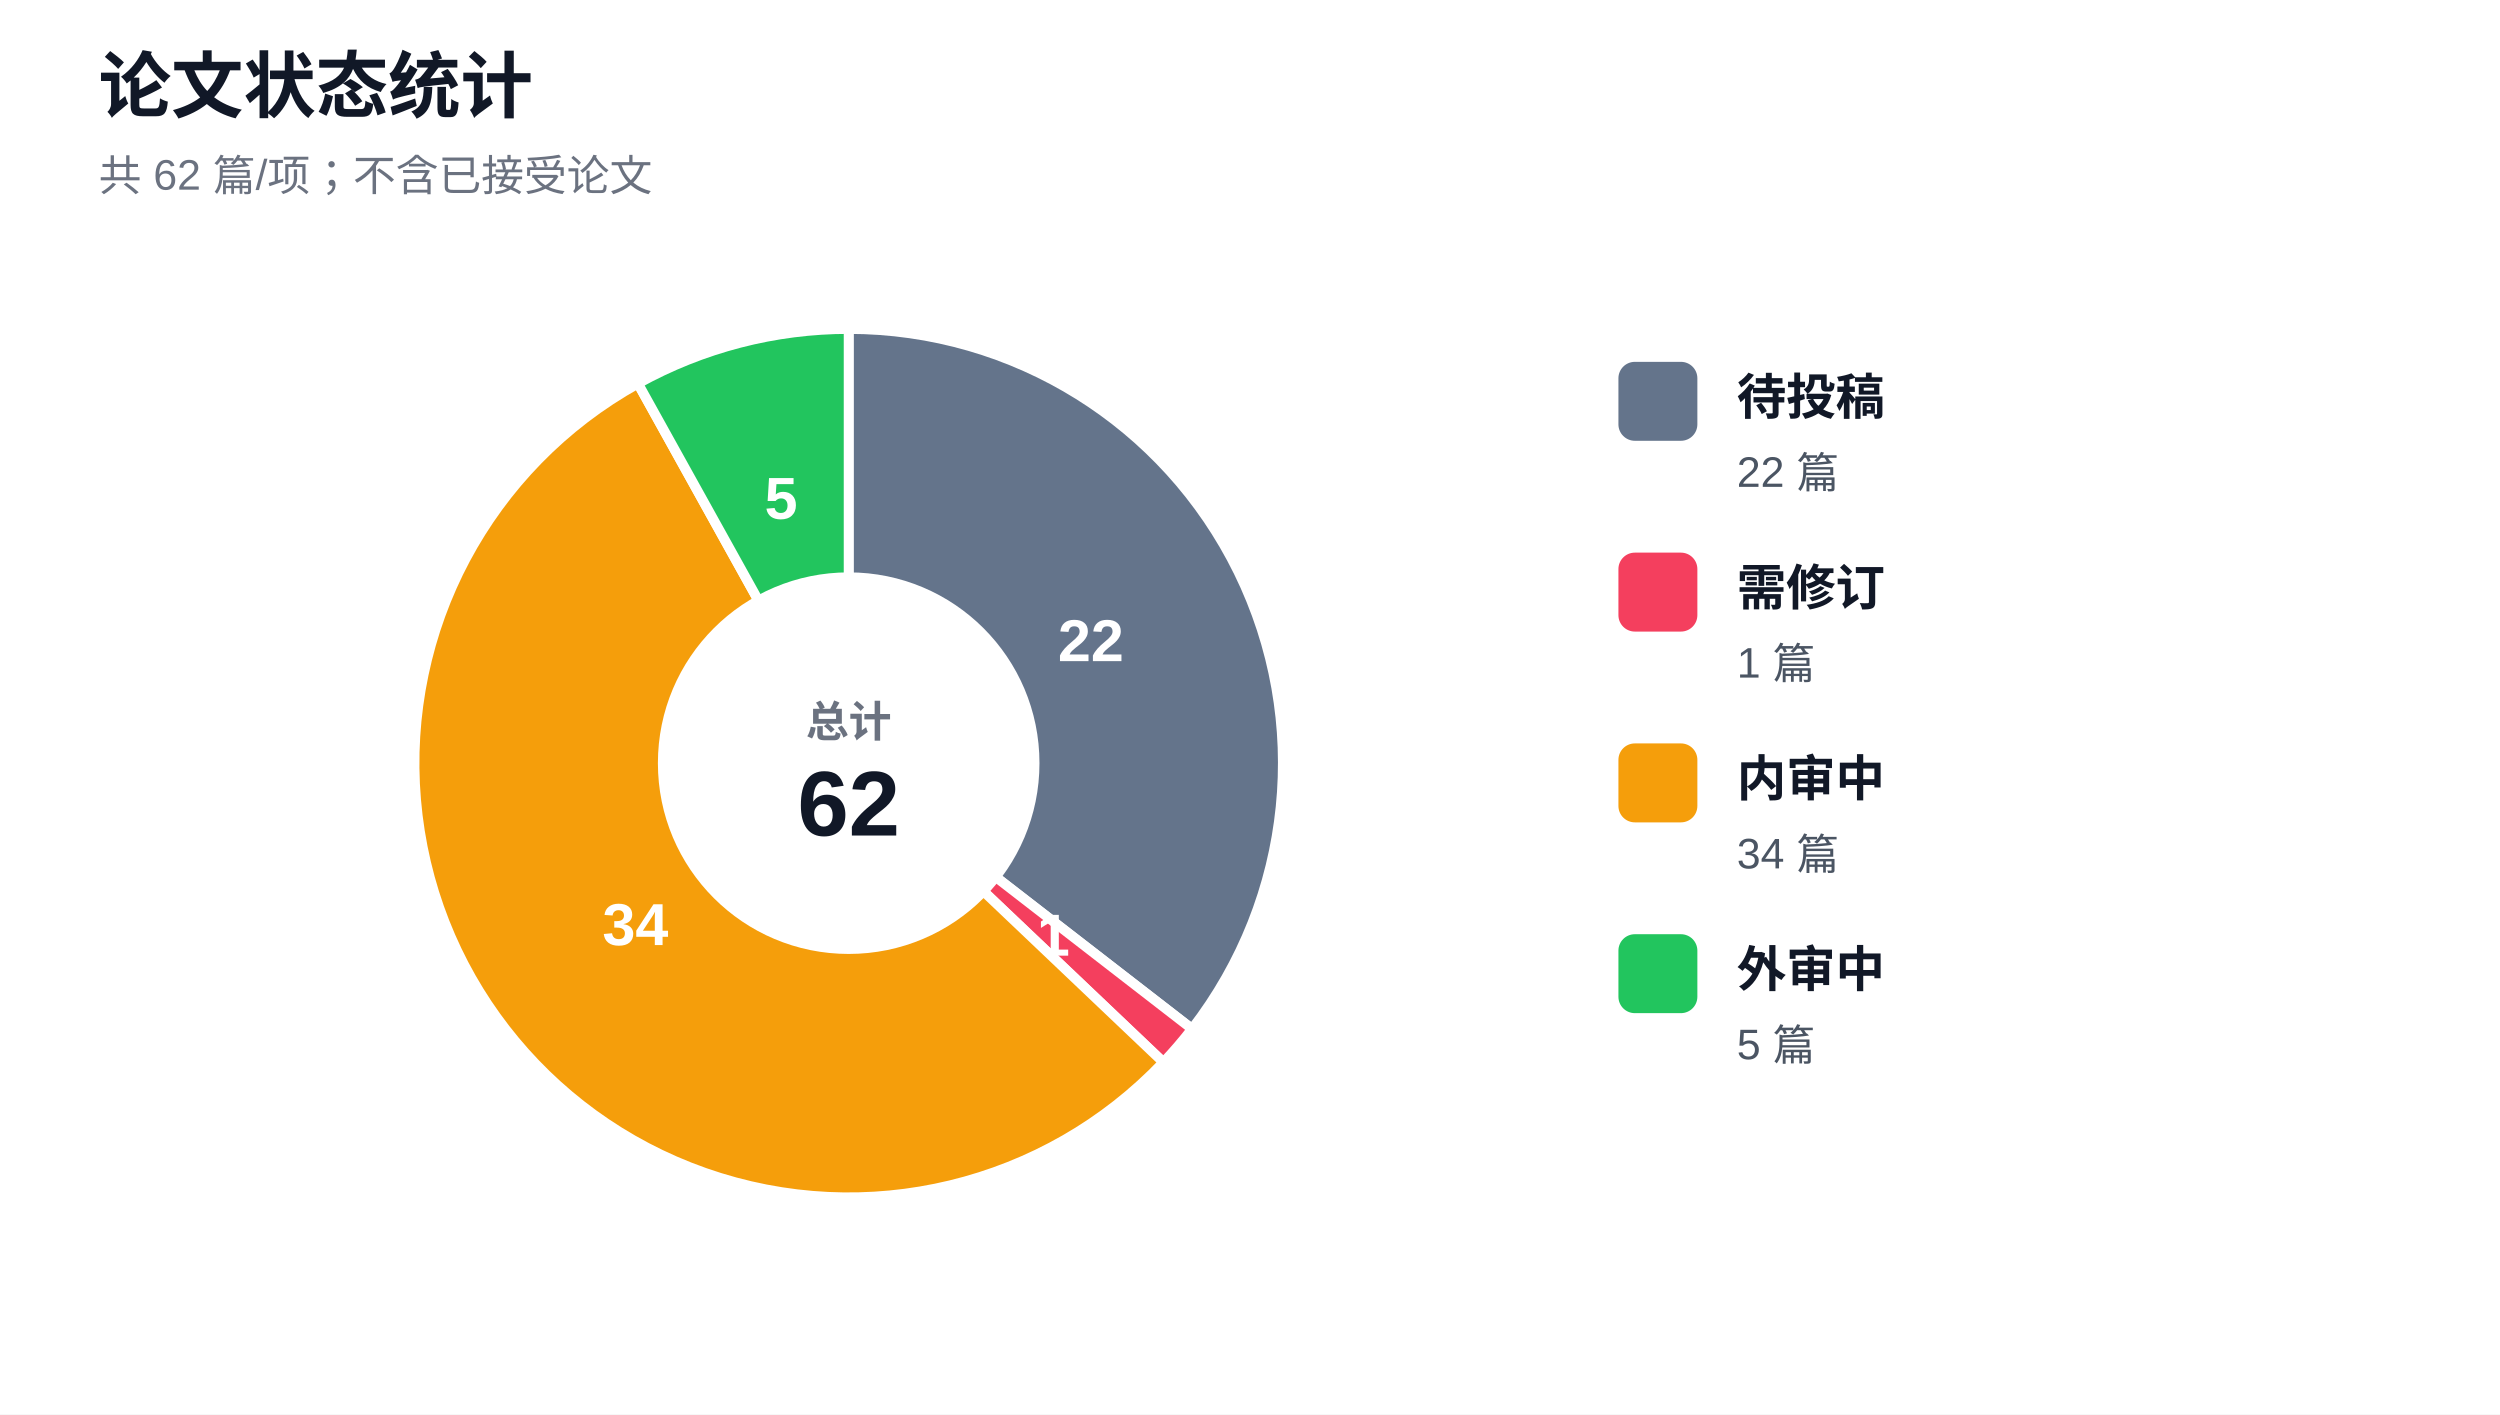
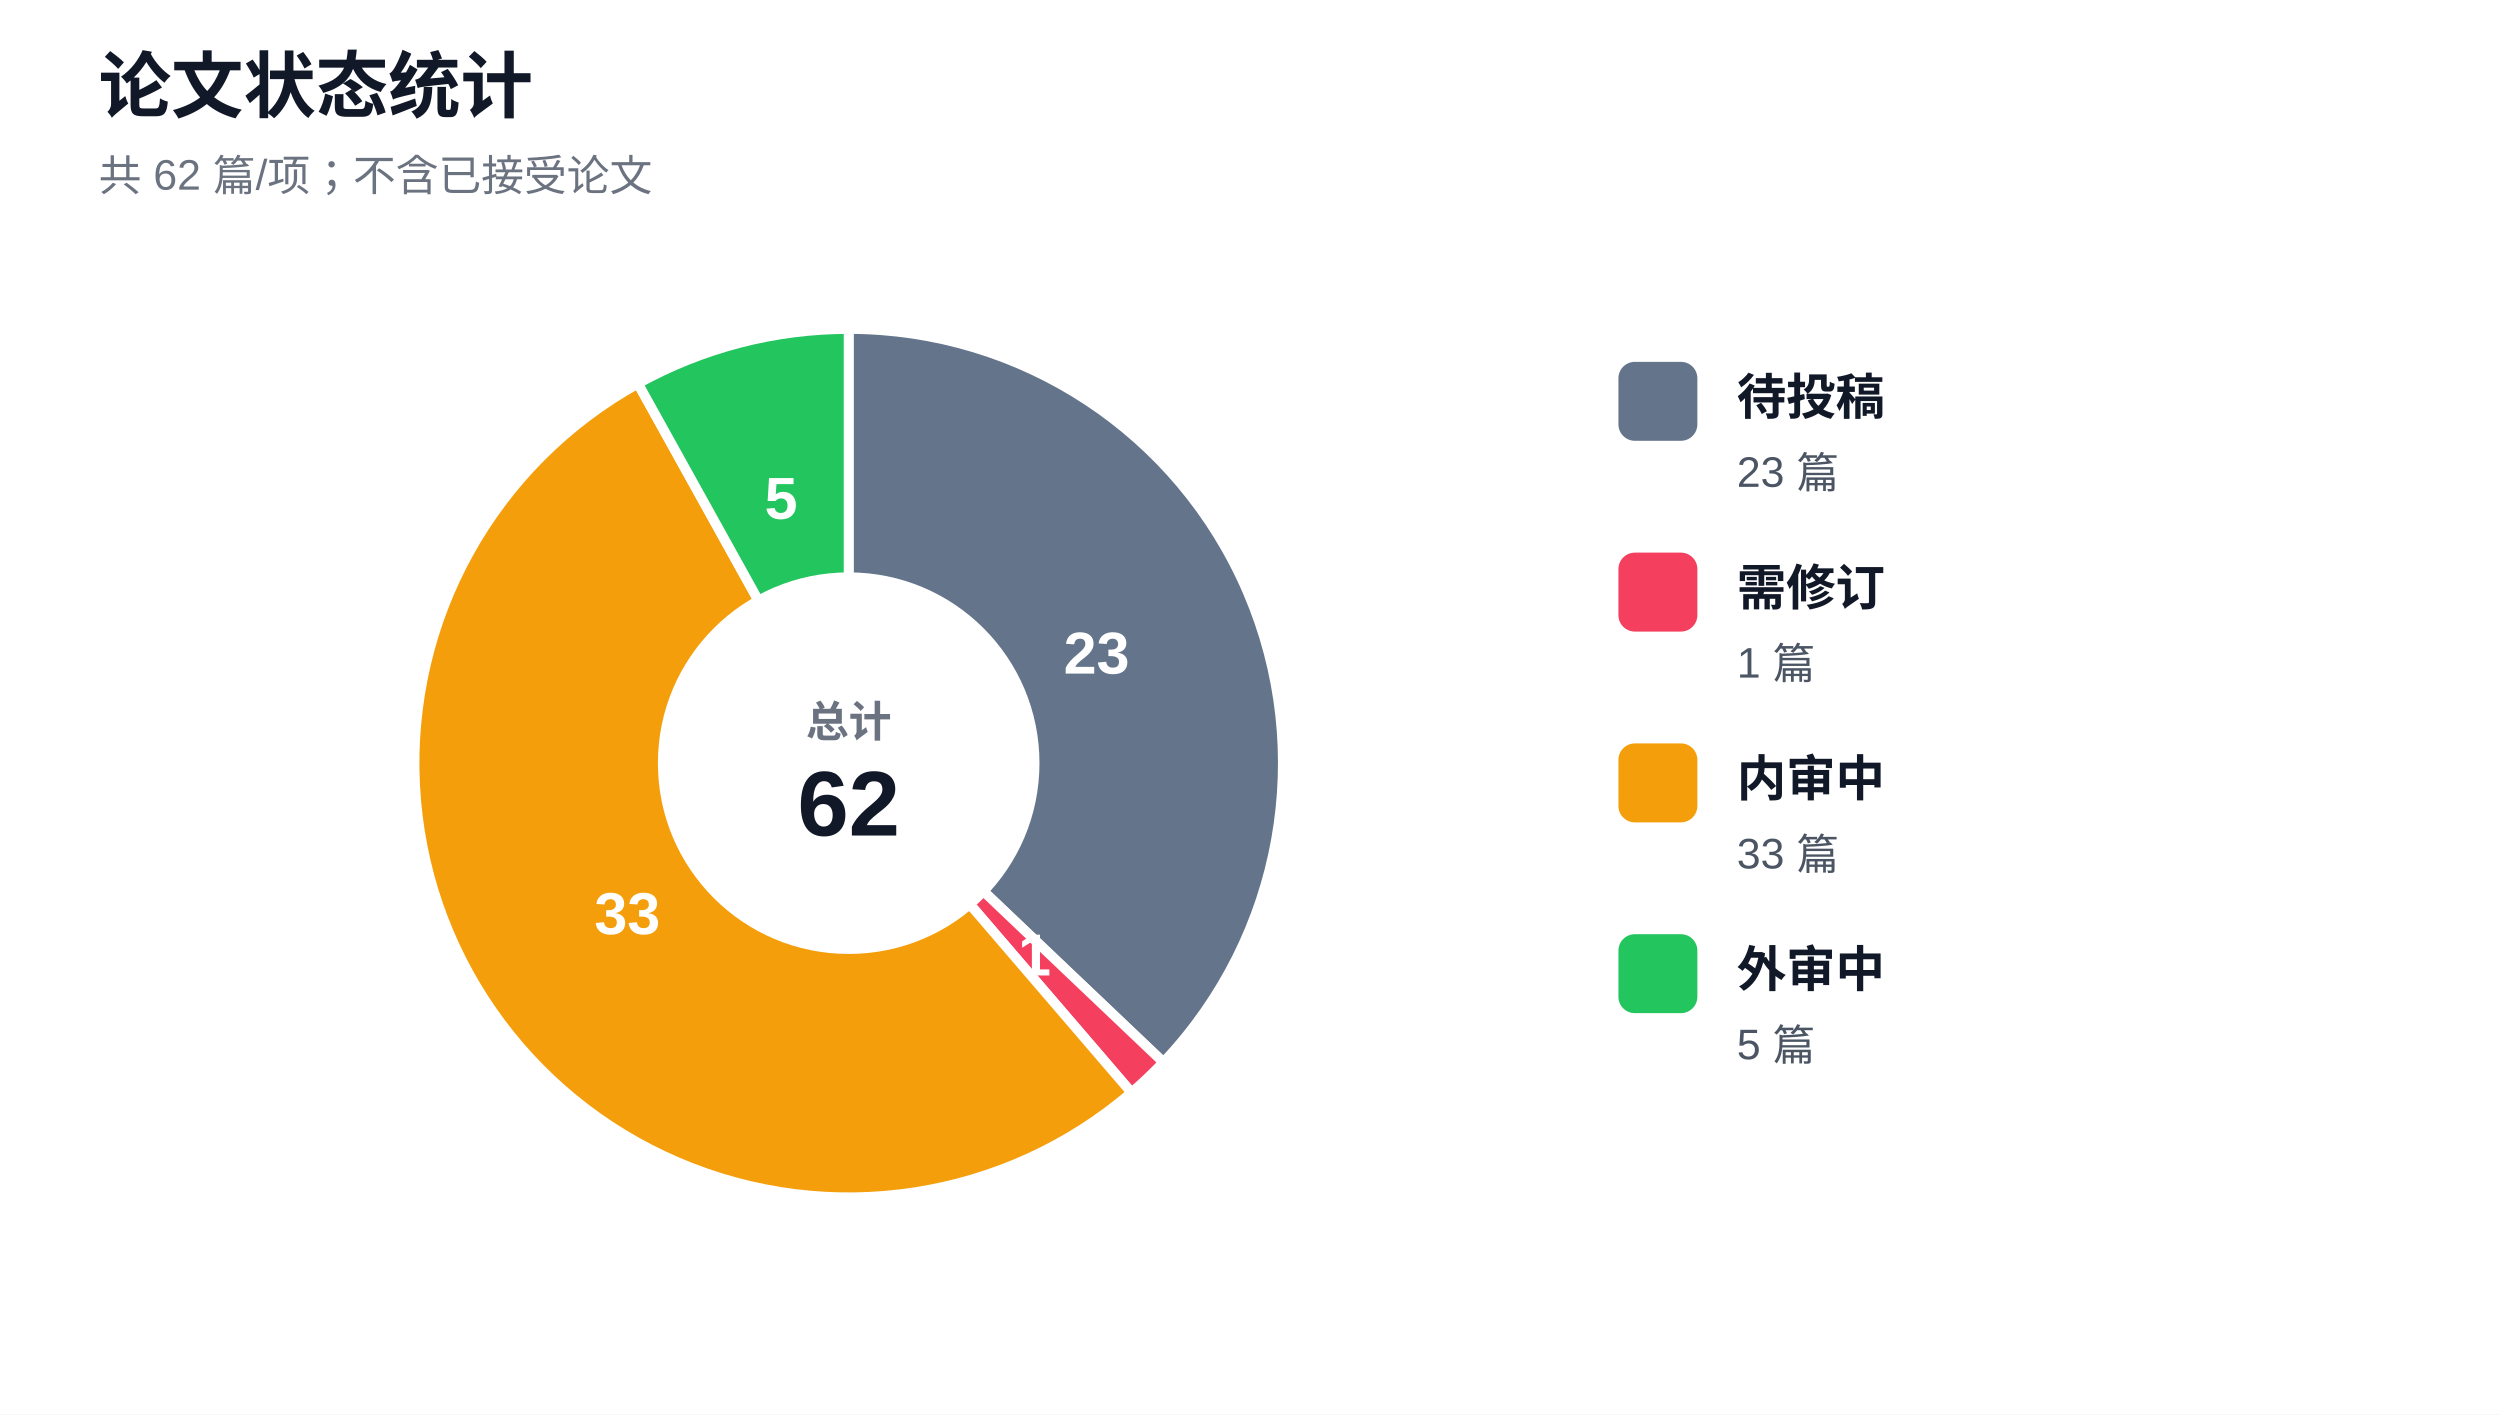
<svg xmlns="http://www.w3.org/2000/svg" width="760" height="430" viewBox="0 0 760 430" role="img" aria-labelledby="title desc">
  <rect width="760" height="430" fill="#ffffff" />
  <text x="30" y="34" fill="#111827" font-family="Arial, Microsoft YaHei, sans-serif" font-size="22" font-weight="700">论文状态统计</text>
  <text x="30" y="58" fill="#6b7280" font-family="Arial, Microsoft YaHei, sans-serif" font-size="13">共 62 篇/项；不含已接受论文</text>
  <g font-family="Arial, Microsoft YaHei, sans-serif">
-     <path d="M 258 232 L 258 100 A 132 132 0 0 1 362.382 312.798 Z" fill="#64748b" stroke="#ffffff" stroke-width="3" />
-     <text x="331.62" y="195.888" fill="#ffffff" font-size="18" font-weight="800" text-anchor="middle" dominant-baseline="middle">22</text>
-     <path d="M 258 232 L 362.382 312.798 A 132 132 0 0 1 353.673 322.944 Z" fill="#f43f5e" stroke="#ffffff" stroke-width="3" />
-     <text x="320.218" y="285.413" fill="#ffffff" font-size="18" font-weight="800" text-anchor="middle" dominant-baseline="middle">1</text>
-     <path d="M 258 232 L 353.673 322.944 A 132 132 0 1 1 193.94 116.586 Z" fill="#f59e0b" stroke="#ffffff" stroke-width="3" />
-     <text x="193.156" y="282.193" fill="#ffffff" font-size="18" font-weight="800" text-anchor="middle" dominant-baseline="middle">34</text>
+     <path d="M 258 232 L 258 100 A 132 132 0 0 1 353.673 322.944 Z" fill="#64748b" stroke="#ffffff" stroke-width="3" />
+     <text x="333.355" y="199.663" fill="#ffffff" font-size="18" font-weight="800" text-anchor="middle" dominant-baseline="middle">23</text>
+     <path d="M 258 232 L 353.673 322.944 A 132 132 0 0 1 343.981 332.156 Z" fill="#f43f5e" stroke="#ffffff" stroke-width="3" />
+     <text x="314.495" y="291.433" fill="#ffffff" font-size="18" font-weight="800" text-anchor="middle" dominant-baseline="middle">1</text>
+     <path d="M 258 232 L 343.981 332.156 A 132 132 0 1 1 193.94 116.586 Z" fill="#f59e0b" stroke="#ffffff" stroke-width="3" />
+     <text x="190.697" y="278.844" fill="#ffffff" font-size="18" font-weight="800" text-anchor="middle" dominant-baseline="middle">33</text>
    <path d="M 258 232 L 193.94 116.586 A 132 132 0 0 1 258 100 Z" fill="#22c55e" stroke="#ffffff" stroke-width="3" />
    <text x="237.446" y="152.618" fill="#ffffff" font-size="18" font-weight="800" text-anchor="middle" dominant-baseline="middle">5</text>
    <circle cx="258" cy="232" r="58" fill="#ffffff" />
    <text x="258" y="224" fill="#6b7280" font-size="13" font-weight="700" text-anchor="middle">总计</text>
    <text x="258" y="254" fill="#111827" font-size="28" font-weight="700" text-anchor="middle">62</text>
  </g>
  <g font-family="Arial, Microsoft YaHei, sans-serif">
    <rect x="492" y="110" width="24" height="24" rx="5" fill="#64748b" />
    <text x="528" y="126" fill="#111827" font-size="15" font-weight="700">待投稿</text>
-     <text x="528" y="148" fill="#4b5563" font-size="13">22 篇</text>
+     <text x="528" y="148" fill="#4b5563" font-size="13">23 篇</text>
    <rect x="492" y="168" width="24" height="24" rx="5" fill="#f43f5e" />
    <text x="528" y="184" fill="#111827" font-size="15" font-weight="700">需修订</text>
    <text x="528" y="206" fill="#4b5563" font-size="13">1 篇</text>
    <rect x="492" y="226" width="24" height="24" rx="5" fill="#f59e0b" />
    <text x="528" y="242" fill="#111827" font-size="15" font-weight="700">内审中</text>
-     <text x="528" y="264" fill="#4b5563" font-size="13">34 篇</text>
+     <text x="528" y="264" fill="#4b5563" font-size="13">33 篇</text>
    <rect x="492" y="284" width="24" height="24" rx="5" fill="#22c55e" />
    <text x="528" y="300" fill="#111827" font-size="15" font-weight="700">外审中</text>
    <text x="528" y="322" fill="#4b5563" font-size="13">5 篇</text>
  </g>
</svg>
